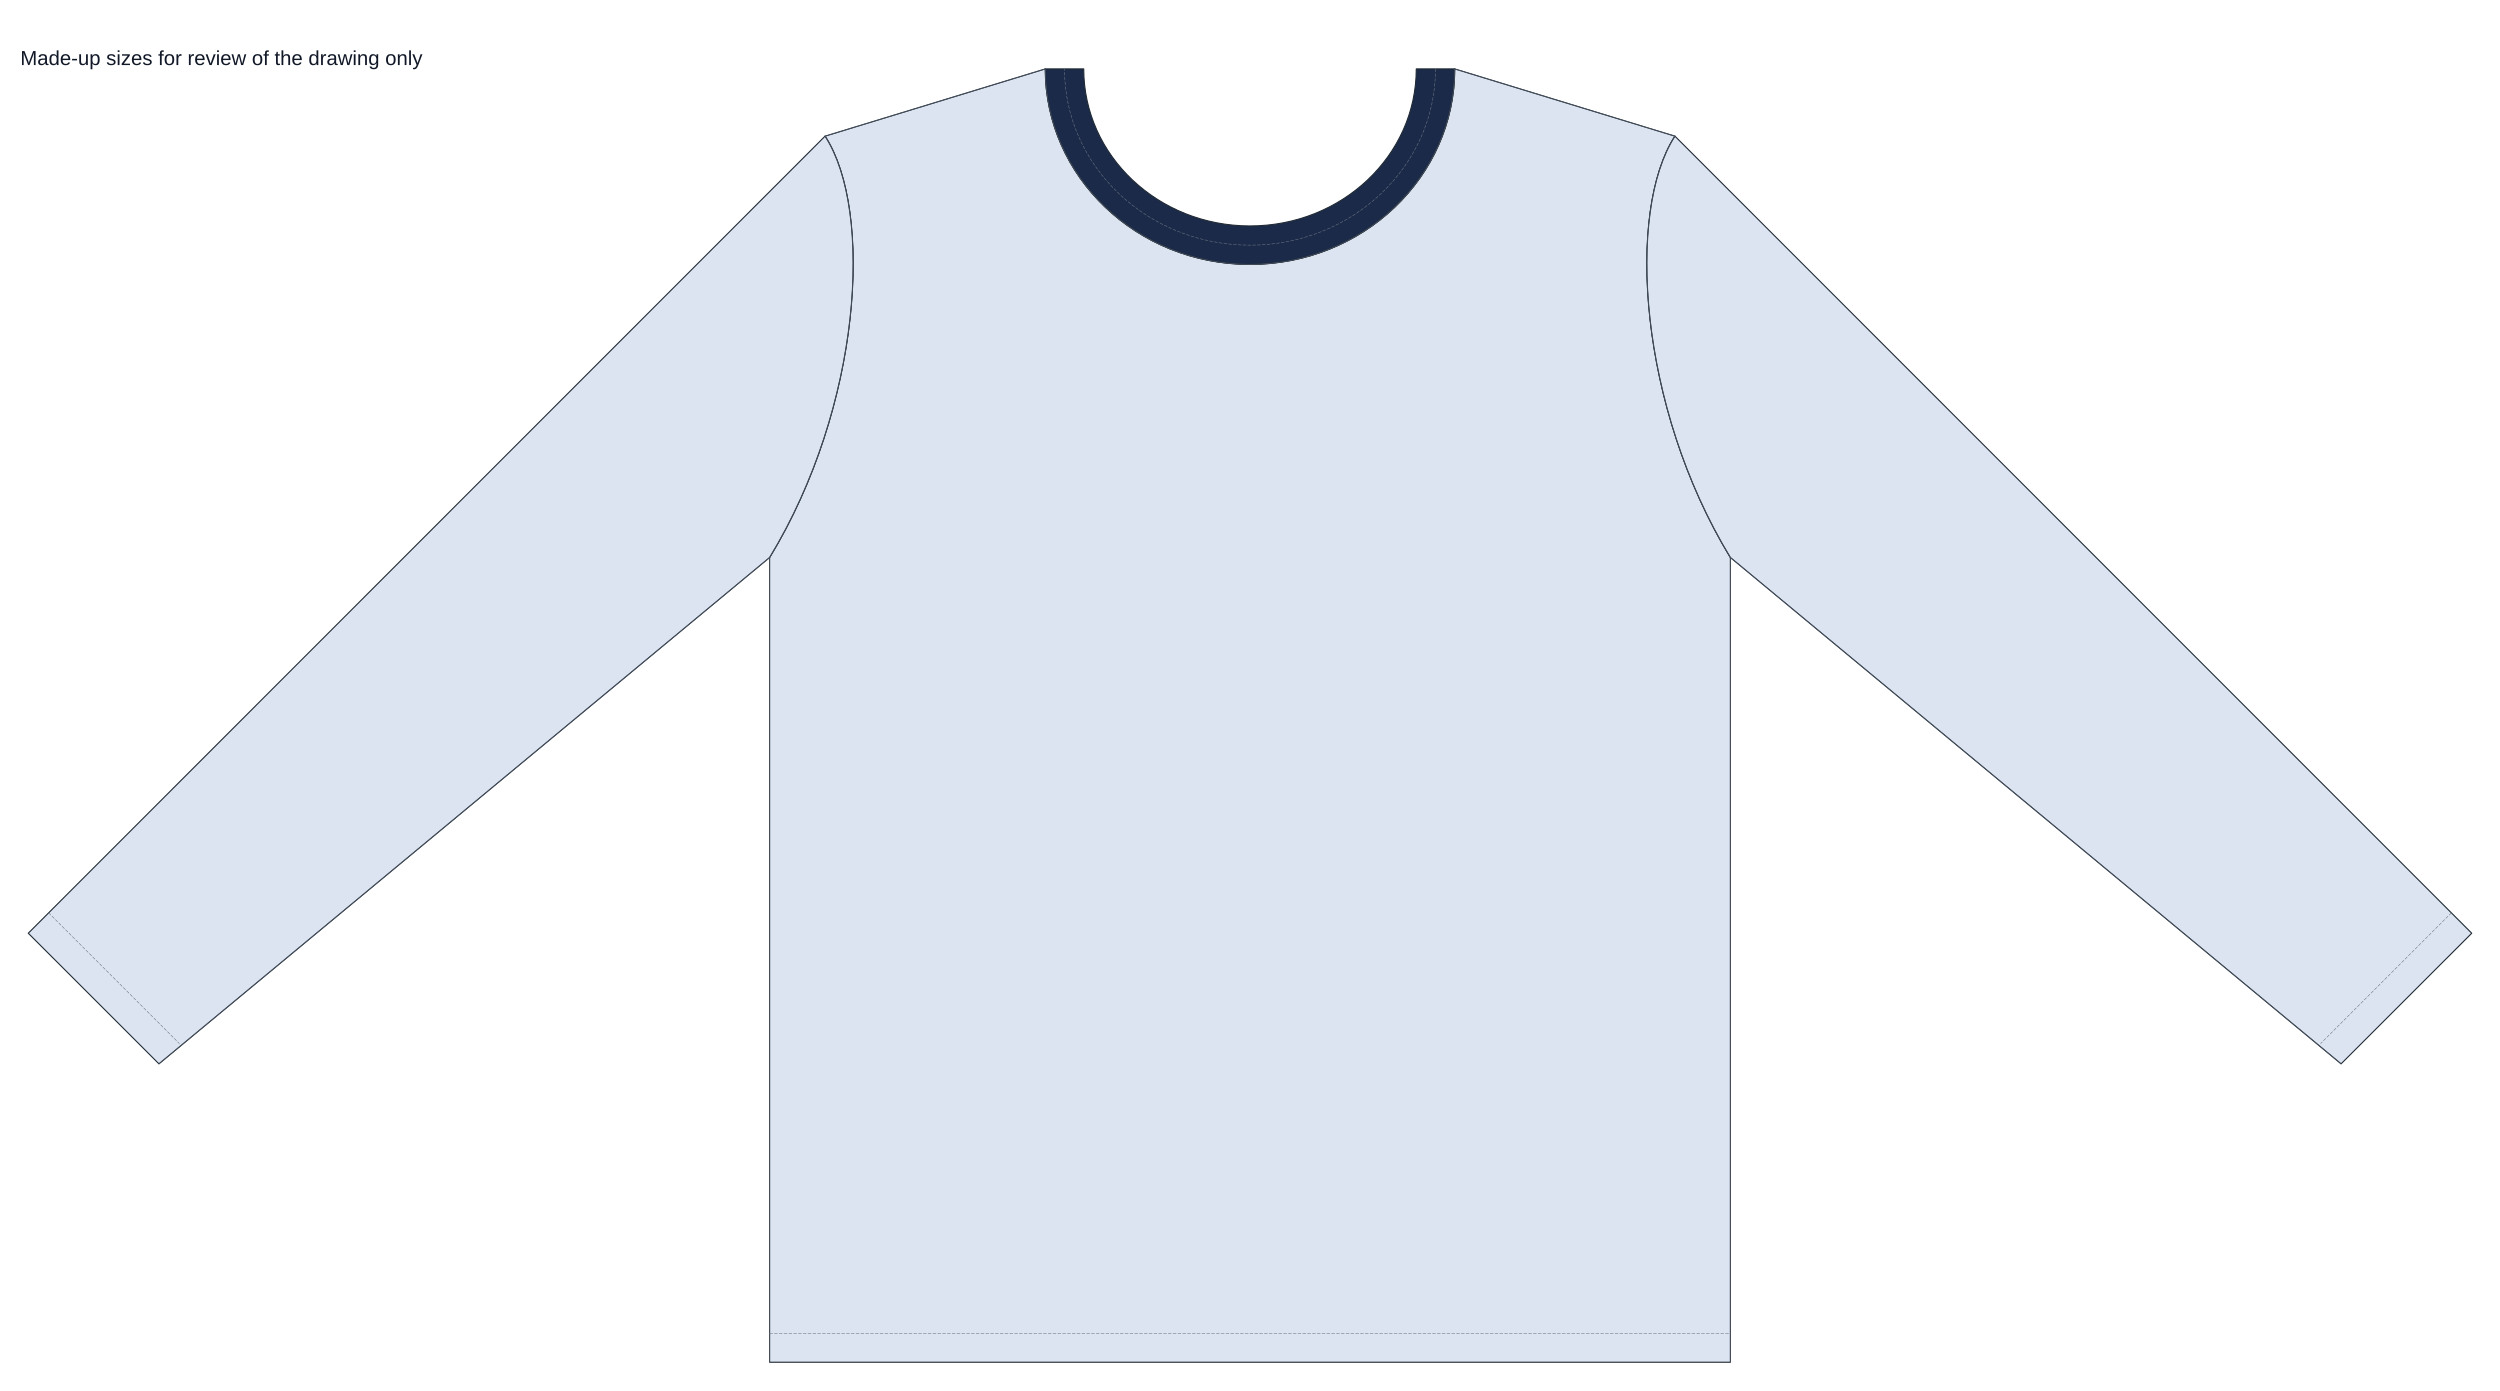
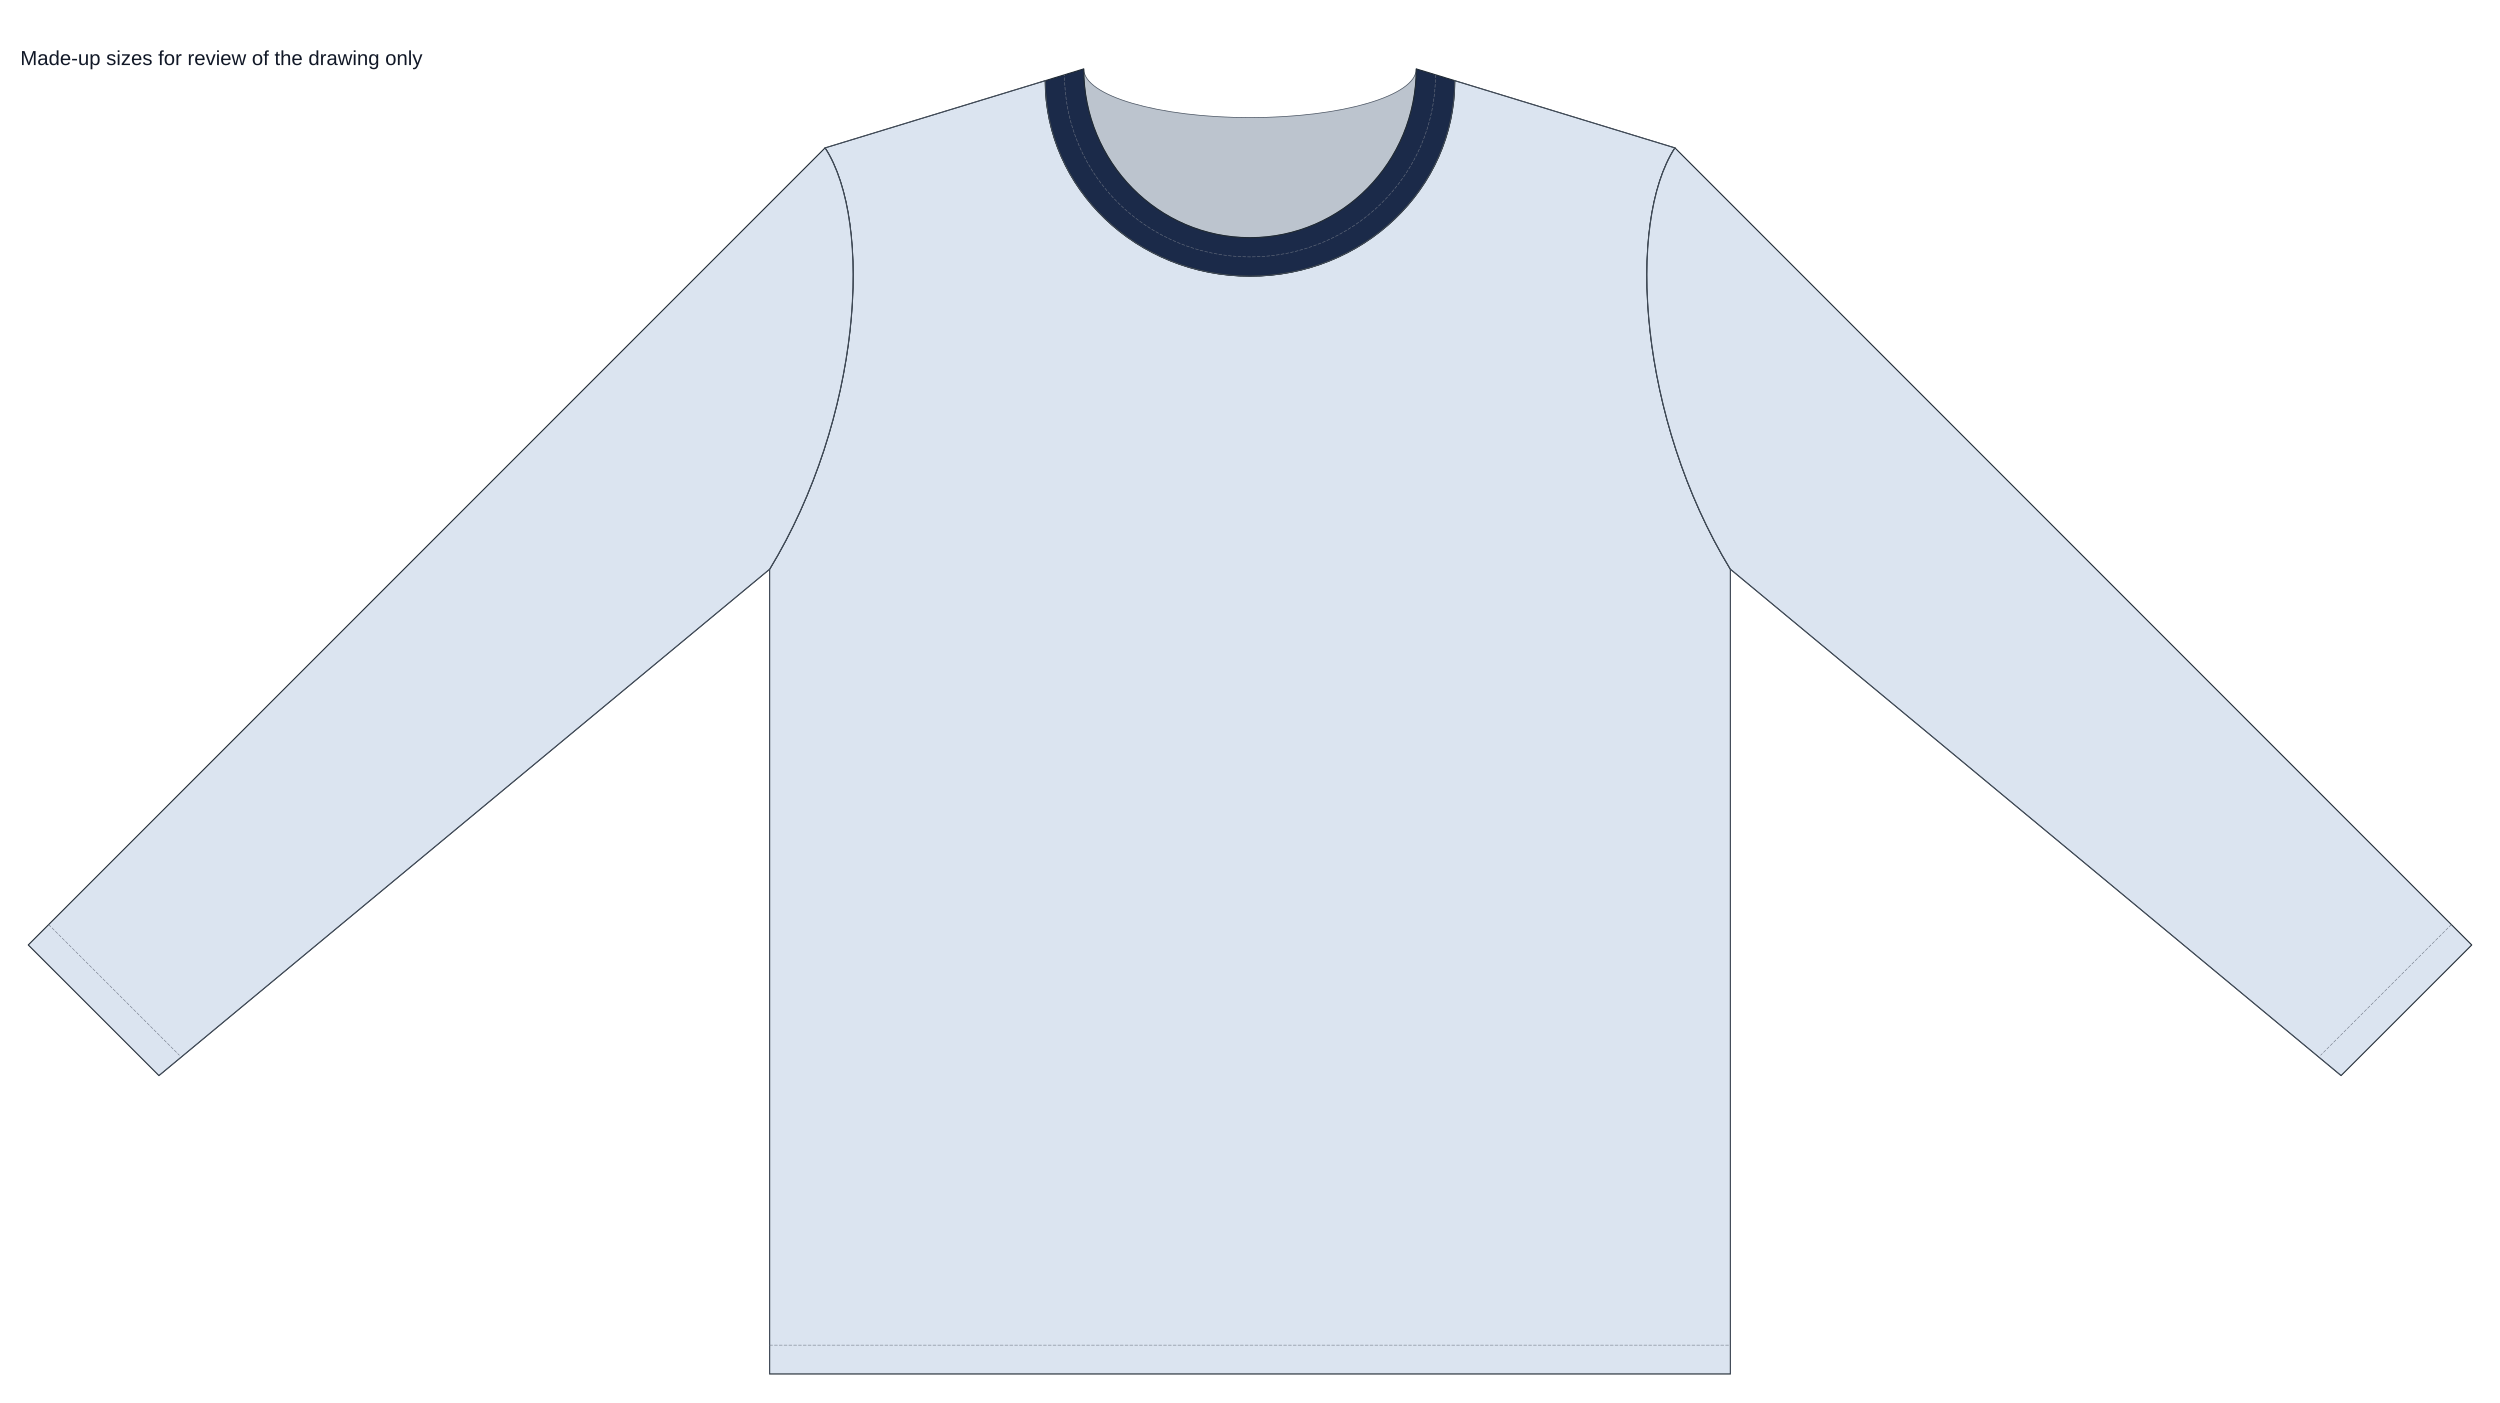
- <svg xmlns="http://www.w3.org/2000/svg" width="1353.12mm" height="752.6mm" viewBox="-6765.6 -373 13531.2 7526" role="img">
+ <svg xmlns="http://www.w3.org/2000/svg" width="1353.12mm" height="758.95mm" viewBox="-6765.6 -436.5 13531.2 7589.5" role="img">
  <g id="layer-panels">
+     <path d="M 900 -63.5 C 900 441 497.1 850 0 850 C -497.1 850 -900 441 -900 -63.5 C -900 82 -497.1 200 0 200 C 497.1 200 900 82 900 -63.5 Z" fill="#bcc4ce" stroke="#4b5563" stroke-width="4" stroke-linejoin="round" stroke-linecap="round" data-name="Inside of the neck" />
    <path d="M 1108 0 L 2300 364 C 2036.1 769.9 2103.2 1828.2 2600 2644.4 L 2600 7000 L 0 7000 L -2600 7000 L -2600 2644.4 C -2103.2 1828.2 -2036.1 769.9 -2300 364 L -1108 0 C -1108 584.3 -611.9 1058 0 1058 C 611.9 1058 1108 584.3 1108 0 Z" fill="#dbe4f0" stroke="#1f2933" stroke-width="6" stroke-linejoin="round" stroke-linecap="round" data-name="Body front" />
    <path d="M 2300 364 L 6612.6 4678.1 L 5905.4 5385.1 L 2600 2644.4 C 2103.2 1828.2 2036.1 769.9 2300 364 Z" fill="#dbe4f0" stroke="#1f2933" stroke-width="6" stroke-linejoin="round" stroke-linecap="round" data-name="Left sleeve" />
    <path d="M -2300 364 L -6612.6 4678.1 L -5905.4 5385.1 L -2600 2644.4 C -2103.2 1828.2 -2036.1 769.9 -2300 364 Z" fill="#dbe4f0" stroke="#1f2933" stroke-width="6" stroke-linejoin="round" stroke-linecap="round" data-name="Right sleeve" />
-     <path d="M 900 0 C 900 469.4 497.1 850 0 850 C -497.1 850 -900 469.4 -900 0 L -1108 0 C -1108 584.3 -611.9 1058 0 1058 C 611.9 1058 1108 584.3 1108 0 Z" fill="#1b2a49" stroke="#1f2933" stroke-width="6" stroke-linejoin="round" stroke-linecap="round" data-name="Neckband" />
+     <path d="M 900 -63.5 C 900 441 497.1 850 0 850 C -497.1 850 -900 441 -900 -63.5 L -1108 0 C -1108 584.3 -611.9 1058 0 1058 C 611.9 1058 1108 584.3 1108 0 Z" fill="#1b2a49" stroke="#1f2933" stroke-width="6" stroke-linejoin="round" stroke-linecap="round" data-name="Neckband" />
  </g>
  <g id="layer-seams">
    <path d="M 2300 364 C 2036.1 769.9 2103.2 1828.2 2600 2644.4" fill="none" stroke="#4b5563" stroke-width="4" stroke-linejoin="round" stroke-linecap="round" data-name="Armhole seam, right" />
    <path d="M -2300 364 C -2036.1 769.9 -2103.2 1828.2 -2600 2644.4" fill="none" stroke="#4b5563" stroke-width="4" stroke-linejoin="round" stroke-linecap="round" data-name="Armhole seam, left" />
    <path d="M 2600 2644.4 L 2600 7000" fill="none" stroke="#4b5563" stroke-width="4" stroke-linejoin="round" stroke-linecap="round" data-name="Side seam, right" />
    <path d="M -2600 2644.4 L -2600 7000" fill="none" stroke="#4b5563" stroke-width="4" stroke-linejoin="round" stroke-linecap="round" data-name="Side seam, left" />
    <path d="M 2600 2644.4 L 5905.4 5385.1" fill="none" stroke="#4b5563" stroke-width="4" stroke-linejoin="round" stroke-linecap="round" data-name="Underarm seam, right" />
    <path d="M -2600 2644.4 L -5905.4 5385.1" fill="none" stroke="#4b5563" stroke-width="4" stroke-linejoin="round" stroke-linecap="round" data-name="Underarm seam, left" />
    <path d="M 1108 0 L 2300 364" fill="none" stroke="#4b5563" stroke-width="4" stroke-linejoin="round" stroke-linecap="round" data-name="Shoulder seam, right" />
    <path d="M -1108 0 L -2300 364" fill="none" stroke="#4b5563" stroke-width="4" stroke-linejoin="round" stroke-linecap="round" data-name="Shoulder seam, left" />
    <path d="M 1108 0 C 1108 584.3 611.9 1058 0 1058 C -611.9 1058 -1108 584.3 -1108 0" fill="none" stroke="#4b5563" stroke-width="4" stroke-linejoin="round" stroke-linecap="round" data-name="Neckband seam" />
  </g>
  <g id="layer-stitching">
    <path d="M -2600 6844 L 2600 6844" fill="none" stroke="#6b7280" stroke-width="3" stroke-dasharray="16 10" stroke-linejoin="round" stroke-linecap="round" data-name="Hem stitching" />
    <path d="M 6502.3 4567.8 L 5795.1 5274.8" fill="none" stroke="#6b7280" stroke-width="3" stroke-dasharray="16 10" stroke-linejoin="round" stroke-linecap="round" data-name="Sleeve hem stitching, right" />
    <path d="M -6502.3 4567.8 L -5795.1 5274.8" fill="none" stroke="#6b7280" stroke-width="3" stroke-dasharray="16 10" stroke-linejoin="round" stroke-linecap="round" data-name="Sleeve hem stitching, left" />
-     <path d="M 1004 0 C 1004 526.9 554.5 954 0 954 C -554.5 954 -1004 526.9 -1004 0" fill="none" stroke="#6b7280" stroke-width="3" stroke-dasharray="16 10" stroke-linejoin="round" stroke-linecap="round" data-name="Neckline stitching" />
+     <path d="M 1004 -31.8 C 1004 512.7 554.5 954 0 954 C -554.5 954 -1004 512.7 -1004 -31.8" fill="none" stroke="#6b7280" stroke-width="3" stroke-dasharray="16 10" stroke-linejoin="round" stroke-linecap="round" data-name="Neckline stitching" />
  </g>
  <g id="layer-details" />
  <g id="layer-artwork" />
  <g id="layer-note">
-     <text x="-6655.6" y="-21" font-size="110" text-anchor="start" fill="#111827" font-family="Geist, Arial, Helvetica, sans-serif">Made-up sizes for review of the drawing only</text>
+     <text x="-6655.6" y="-84.5" font-size="110" text-anchor="start" fill="#111827" font-family="Geist, Arial, Helvetica, sans-serif">Made-up sizes for review of the drawing only</text>
  </g>
</svg>
